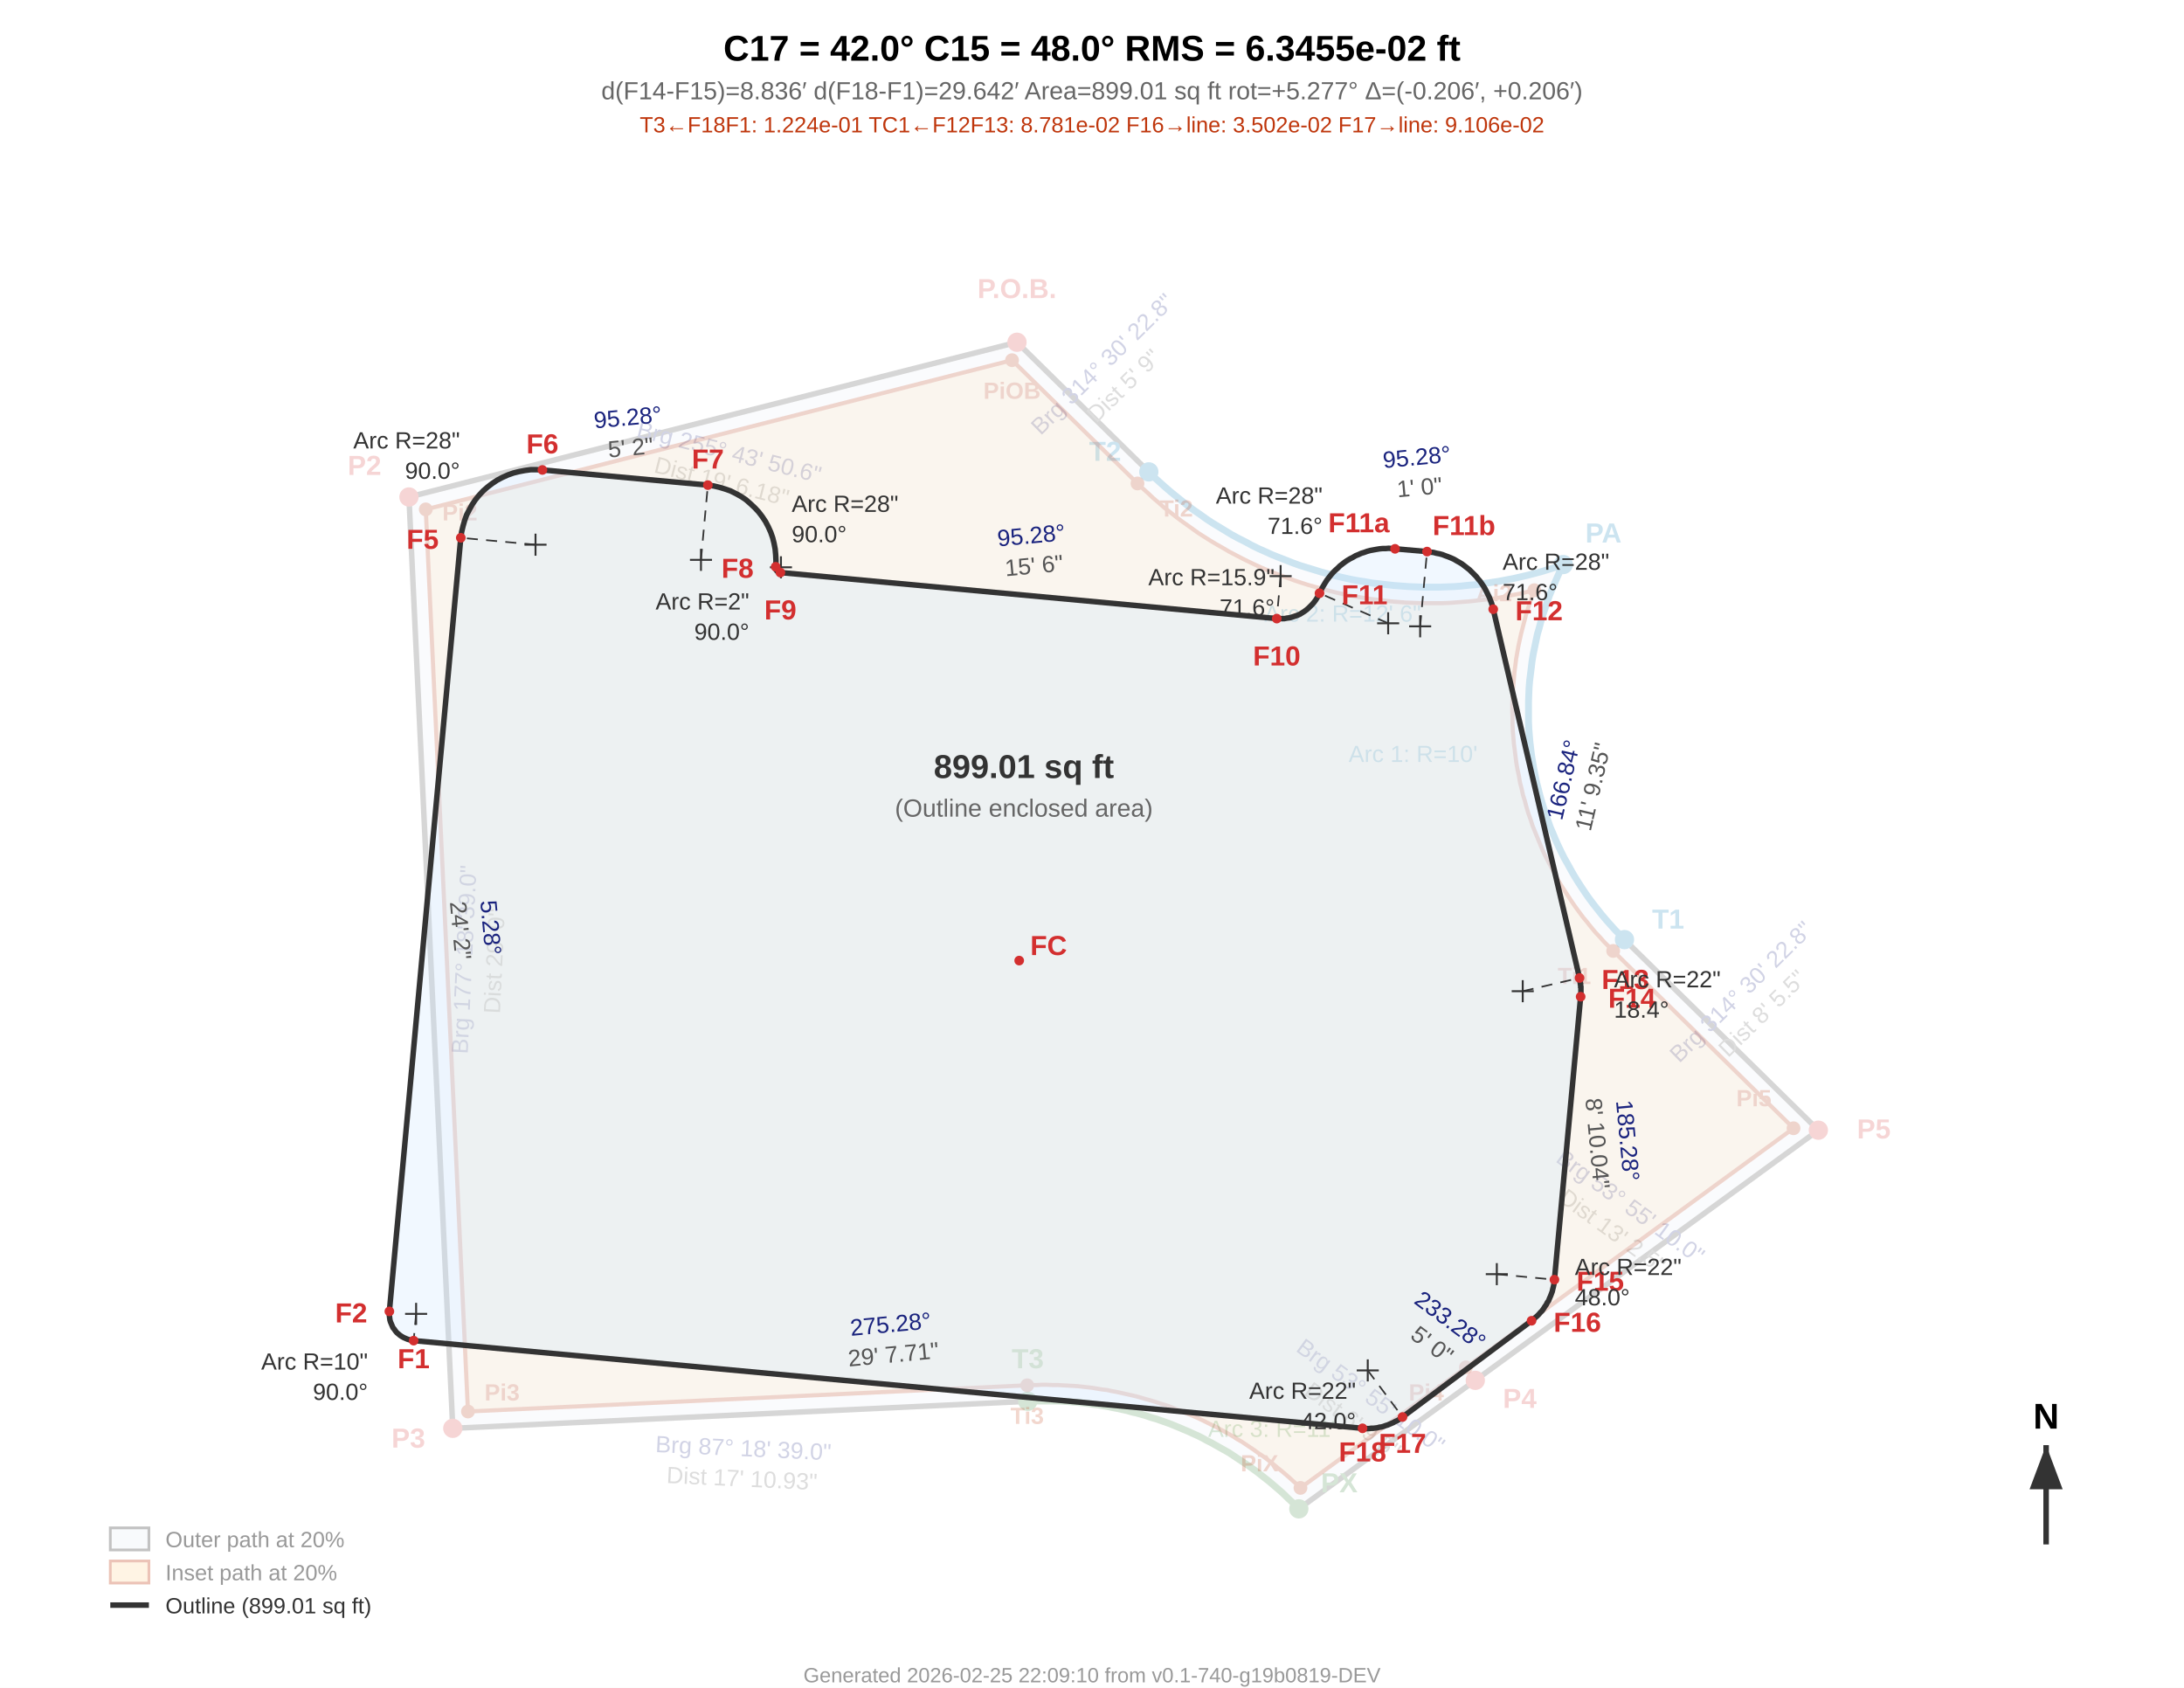
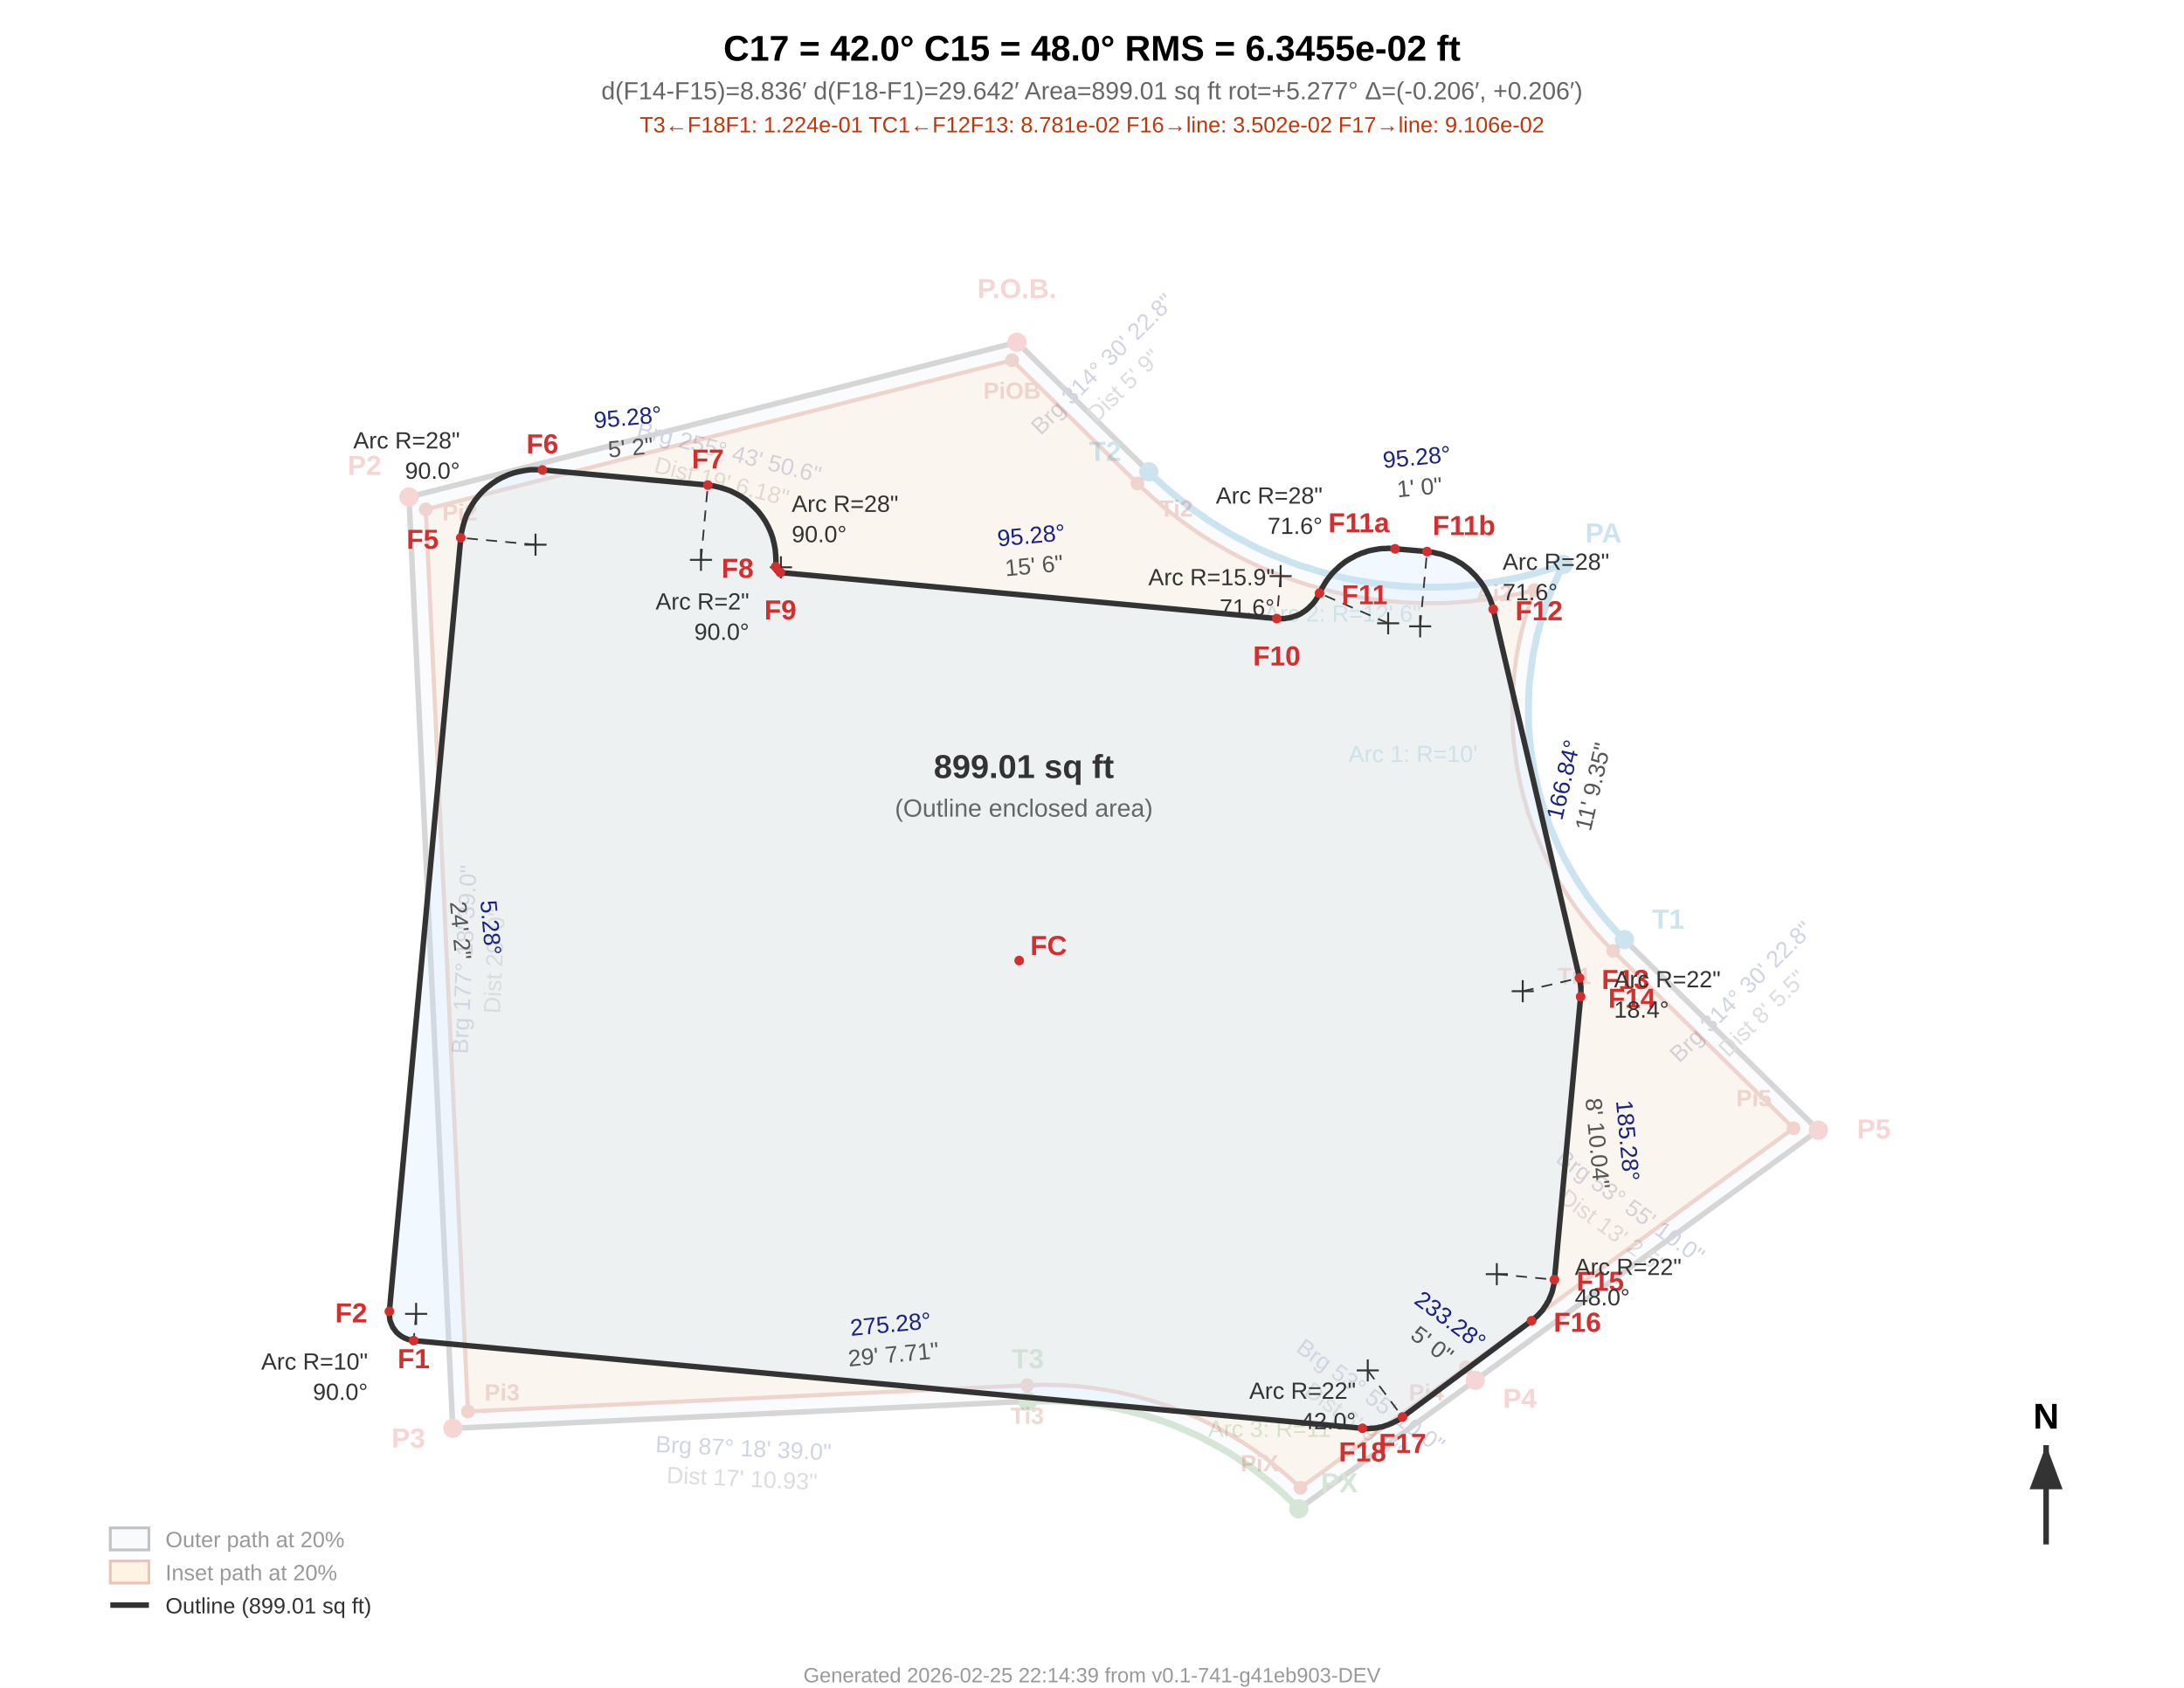
<svg xmlns="http://www.w3.org/2000/svg" width="792" height="612" viewBox="0 0 792 612">
  <rect width="792" height="612" fill="white" />
  <defs>
    <marker id="ah" markerWidth="8" markerHeight="6" refX="8" refY="3" orient="auto">
      <polygon points="0 0, 8 3, 0 6" fill="#333" />
    </marker>
    <clipPath id="page">
      <rect width="792" height="612" />
    </clipPath>
  </defs>
  <text x="396.0" y="22" text-anchor="middle" font-family="Arial" font-size="13" font-weight="bold">C17 = 42.0°   C15 = 48.0°   RMS = 6.3455e-02 ft</text>
  <text x="396.0" y="36" text-anchor="middle" font-family="Arial" font-size="9" fill="#666">d(F14-F15)=8.836′  d(F18-F1)=29.642′  Area=899.01 sq ft  rot=+5.277°  Δ=(-0.206′, +0.206′)</text>
  <text x="396.0" y="48" text-anchor="middle" font-family="Arial" font-size="8" fill="#BF360C">T3←F18F1: 1.224e-01   TC1←F12F13: 8.781e-02   F16→line: 3.502e-02   F17→line: 9.106e-02</text>
  <g opacity="0.2">
    <polygon points="368.8,124.1 148.3,180.2 164.2,517.9 535.0,500.5 659.4,409.8" fill="none" stroke="#bbb" stroke-width="0.8" stroke-dasharray="4,4" />
    <polygon points="368.8,124.1 148.3,180.2 164.2,517.9 372.7,508.1 374.6,508.0 376.4,508.0 378.2,508.0 380.0,508.0 381.8,508.0 383.6,508.0 385.5,508.1 387.3,508.2 389.1,508.4 390.9,508.5 392.7,508.7 394.5,508.9 396.3,509.2 398.1,509.4 399.9,509.7 401.7,510.0 403.5,510.4 405.2,510.7 407.0,511.1 408.8,511.5 410.5,512.0 412.3,512.4 414.1,512.9 415.8,513.4 417.5,514.0 419.3,514.5 421.0,515.1 422.7,515.7 424.4,516.3 426.1,517.0 427.8,517.7 429.4,518.4 431.1,519.1 432.8,519.9 434.4,520.6 436.0,521.4 437.6,522.3 439.2,523.1 440.8,524.0 442.4,524.9 444.0,525.8 445.6,526.7 447.1,527.7 448.6,528.7 450.1,529.7 451.6,530.7 453.1,531.7 454.6,532.8 456.1,533.9 457.5,535.0 458.9,536.1 460.3,537.2 461.7,538.4 463.1,539.6 464.5,540.8 465.8,542.0 467.1,543.3 468.4,544.5 469.7,545.8 471.0,547.1 535.0,500.5 659.4,409.8 589.1,340.7 587.4,338.9 585.7,337.2 584.0,335.3 582.4,333.5 580.8,331.6 579.3,329.7 577.8,327.8 576.3,325.8 574.9,323.8 573.5,321.7 572.2,319.7 570.9,317.6 569.7,315.5 568.5,313.3 567.3,311.2 566.2,309.0 565.1,306.7 564.1,304.5 563.2,302.3 562.2,300.0 561.4,297.7 560.6,295.4 559.8,293.0 559.1,290.7 558.4,288.3 557.8,285.9 557.2,283.6 556.7,281.2 556.2,278.7 555.8,276.3 555.4,273.9 555.1,271.5 554.8,269.0 554.6,266.6 554.4,264.1 554.3,261.7 554.3,259.2 554.3,256.8 554.3,254.3 554.4,251.8 554.5,249.4 554.7,246.9 555.0,244.5 555.3,242.1 555.6,239.6 556.0,237.2 556.5,234.8 557.0,232.4 557.5,230.0 558.2,227.6 558.8,225.3 559.5,222.9 560.3,220.6 561.1,218.2 561.9,215.9 562.8,213.7 563.8,211.4 564.8,209.1 565.8,206.9 566.9,204.7 564.3,205.6 561.8,206.4 559.2,207.2 556.6,207.9 553.9,208.6 551.3,209.2 548.7,209.8 546.0,210.3 543.4,210.8 540.7,211.2 538.0,211.6 535.3,212.0 532.6,212.2 529.9,212.5 527.3,212.7 524.5,212.8 521.8,212.9 519.1,212.9 516.4,212.9 513.7,212.8 511.0,212.7 508.3,212.5 505.6,212.3 502.9,212.0 500.3,211.7 497.6,211.4 494.9,210.9 492.2,210.5 489.6,210.0 486.9,209.4 484.3,208.8 481.7,208.1 479.1,207.4 476.5,206.6 473.9,205.8 471.3,205.0 468.8,204.1 466.3,203.1 463.7,202.1 461.2,201.1 458.8,200.0 456.3,198.9 453.9,197.7 451.5,196.4 449.1,195.2 446.7,193.9 444.4,192.5 442.1,191.1 439.8,189.7 437.5,188.2 435.3,186.6 433.1,185.1 430.9,183.5 428.8,181.8 426.7,180.1 424.6,178.4 422.5,176.6 420.5,174.8 418.5,173.0 416.6,171.1" fill="#e8edf5" stroke="none" />
    <line x1="368.8" y1="124.1" x2="148.3" y2="180.2" stroke="#333" stroke-width="2.0" />
    <line x1="148.3" y1="180.2" x2="164.2" y2="517.9" stroke="#333" stroke-width="2.0" />
    <line x1="164.2" y1="517.9" x2="372.7" y2="508.1" stroke="#333" stroke-width="2.0" />
    <line x1="471.0" y1="547.1" x2="535.0" y2="500.5" stroke="#333" stroke-width="2.0" />
    <line x1="535.0" y1="500.5" x2="659.4" y2="409.8" stroke="#333" stroke-width="2.0" />
    <line x1="659.4" y1="409.8" x2="589.1" y2="340.7" stroke="#333" stroke-width="2.0" />
    <line x1="416.6" y1="171.1" x2="368.8" y2="124.1" stroke="#333" stroke-width="2.0" />
    <polyline points="589.1,340.7 587.4,338.9 585.7,337.2 584.0,335.3 582.4,333.5 580.8,331.6 579.3,329.7 577.8,327.8 576.3,325.8 574.9,323.8 573.5,321.7 572.2,319.7 570.9,317.6 569.7,315.5 568.5,313.3 567.3,311.2 566.2,309.0 565.1,306.7 564.1,304.5 563.2,302.3 562.2,300.0 561.4,297.7 560.6,295.4 559.8,293.0 559.1,290.7 558.4,288.3 557.8,285.9 557.2,283.6 556.7,281.2 556.2,278.7 555.8,276.3 555.4,273.9 555.1,271.5 554.8,269.0 554.6,266.6 554.4,264.1 554.3,261.7 554.3,259.2 554.3,256.8 554.3,254.3 554.4,251.8 554.5,249.4 554.7,246.9 555.0,244.5 555.3,242.1 555.6,239.6 556.0,237.2 556.5,234.8 557.0,232.4 557.5,230.0 558.2,227.6 558.8,225.3 559.5,222.9 560.3,220.6 561.1,218.2 561.9,215.9 562.8,213.7 563.8,211.4 564.8,209.1 565.8,206.9 566.9,204.7" fill="none" stroke="#0077B6" stroke-width="2.5" stroke-linecap="round" />
    <polyline points="566.9,204.7 564.3,205.6 561.8,206.4 559.2,207.2 556.6,207.9 553.9,208.6 551.3,209.2 548.7,209.8 546.0,210.3 543.4,210.8 540.7,211.2 538.0,211.6 535.3,212.0 532.6,212.2 529.9,212.5 527.3,212.7 524.5,212.8 521.8,212.9 519.1,212.9 516.4,212.9 513.7,212.8 511.0,212.7 508.3,212.5 505.6,212.3 502.9,212.0 500.3,211.7 497.6,211.4 494.9,210.9 492.2,210.5 489.6,210.0 486.9,209.4 484.3,208.8 481.7,208.1 479.1,207.4 476.5,206.6 473.9,205.8 471.3,205.0 468.8,204.1 466.3,203.1 463.7,202.1 461.2,201.1 458.8,200.0 456.3,198.9 453.9,197.7 451.5,196.4 449.1,195.2 446.7,193.9 444.4,192.5 442.1,191.1 439.8,189.7 437.5,188.2 435.3,186.6 433.1,185.1 430.9,183.5 428.8,181.8 426.7,180.1 424.6,178.4 422.5,176.6 420.5,174.8 418.5,173.0 416.6,171.1" fill="none" stroke="#0077B6" stroke-width="2.5" stroke-linecap="round" />
    <polyline points="372.7,508.1 374.6,508.0 376.4,508.0 378.2,508.0 380.0,508.0 381.8,508.0 383.6,508.0 385.5,508.1 387.3,508.2 389.1,508.4 390.9,508.5 392.7,508.7 394.5,508.9 396.3,509.2 398.1,509.4 399.9,509.7 401.7,510.0 403.5,510.4 405.2,510.7 407.0,511.1 408.8,511.5 410.5,512.0 412.3,512.4 414.1,512.9 415.8,513.4 417.5,514.0 419.3,514.5 421.0,515.1 422.7,515.7 424.4,516.3 426.1,517.0 427.8,517.7 429.4,518.4 431.1,519.1 432.8,519.9 434.4,520.6 436.0,521.4 437.6,522.3 439.2,523.1 440.8,524.0 442.4,524.9 444.0,525.8 445.6,526.7 447.1,527.7 448.6,528.7 450.1,529.7 451.6,530.7 453.1,531.7 454.6,532.8 456.1,533.9 457.5,535.0 458.9,536.1 460.3,537.2 461.7,538.4 463.1,539.6 464.5,540.8 465.8,542.0 467.1,543.3 468.4,544.5 469.7,545.8 471.0,547.1" fill="none" stroke="#2E7D32" stroke-width="2.5" stroke-linecap="round" />
    <circle cx="368.8" cy="124.1" r="3.5" fill="#d32f2f" />
    <text x="368.8" y="108.1" text-anchor="middle" font-family="Arial" font-size="10" font-weight="bold" fill="#d32f2f">P.O.B.</text>
    <circle cx="148.3" cy="180.2" r="3.5" fill="#d32f2f" />
    <text x="138.3" y="172.2" text-anchor="end" font-family="Arial" font-size="10" font-weight="bold" fill="#d32f2f">P2</text>
    <circle cx="164.2" cy="517.9" r="3.5" fill="#d32f2f" />
    <text x="154.2" y="524.9" text-anchor="end" font-family="Arial" font-size="10" font-weight="bold" fill="#d32f2f">P3</text>
    <circle cx="372.7" cy="508.1" r="3.5" fill="#2E7D32" />
    <text x="372.7" y="496.1" text-anchor="middle" font-family="Arial" font-size="10" font-weight="bold" fill="#2E7D32">T3</text>
    <circle cx="471.0" cy="547.1" r="3.5" fill="#2E7D32" />
    <text x="479.0" y="541.1" text-anchor="start" font-family="Arial" font-size="10" font-weight="bold" fill="#2E7D32">PX</text>
    <circle cx="535.0" cy="500.5" r="3.5" fill="#d32f2f" />
    <text x="545.0" y="510.5" text-anchor="start" font-family="Arial" font-size="10" font-weight="bold" fill="#d32f2f">P4</text>
    <circle cx="659.4" cy="409.8" r="3.5" fill="#d32f2f" />
    <text x="673.4" y="412.8" text-anchor="start" font-family="Arial" font-size="10" font-weight="bold" fill="#d32f2f">P5</text>
    <circle cx="589.1" cy="340.7" r="3.5" fill="#0077B6" />
    <text x="599.1" y="336.7" text-anchor="start" font-family="Arial" font-size="10" font-weight="bold" fill="#0077B6">T1</text>
    <circle cx="566.9" cy="204.7" r="3.5" fill="#0077B6" />
    <text x="574.9" y="196.7" text-anchor="start" font-family="Arial" font-size="10" font-weight="bold" fill="#0077B6">PA</text>
    <circle cx="416.6" cy="171.1" r="3.5" fill="#0077B6" />
    <text x="406.6" y="167.1" text-anchor="end" font-family="Arial" font-size="10" font-weight="bold" fill="#0077B6">T2</text>
    <g transform="translate(263.0,169.6) rotate(14.3)">
      <text x="0" y="-3" text-anchor="middle" font-family="Arial" font-size="8.5" fill="#1a237e">Brg 255° 43' 50.6"</text>
      <text x="0" y="8" text-anchor="middle" font-family="Arial" font-size="8.5" fill="#555">Dist 19' 6.18"</text>
    </g>
    <g transform="translate(174.2,348.2) rotate(-87.3)">
      <text x="0" y="-3" text-anchor="middle" font-family="Arial" font-size="8.5" fill="#1a237e">Brg 177° 18' 39.0"</text>
      <text x="0" y="8" text-anchor="middle" font-family="Arial" font-size="8.5" fill="#555">Dist 29' 0"</text>
    </g>
    <g transform="translate(269.3,531.0) rotate(2.7)">
      <text x="0" y="-3" text-anchor="middle" font-family="Arial" font-size="8.5" fill="#1a237e">Brg 87° 18' 39.0"</text>
      <text x="0" y="8" text-anchor="middle" font-family="Arial" font-size="8.5" fill="#555">Dist 17' 10.93"</text>
    </g>
    <g transform="translate(493.6,510.9) rotate(36.1)">
      <text x="0" y="-3" text-anchor="middle" font-family="Arial" font-size="8.5" fill="#1a237e">Brg 53° 55' 10.0"</text>
      <text x="0" y="8" text-anchor="middle" font-family="Arial" font-size="8.5" fill="#555">Dist 6' 9.5"</text>
    </g>
    <g transform="translate(587.8,442.2) rotate(36.1)">
      <text x="0" y="-3" text-anchor="middle" font-family="Arial" font-size="8.5" fill="#1a237e">Brg 53° 55' 10.0"</text>
      <text x="0" y="8" text-anchor="middle" font-family="Arial" font-size="8.5" fill="#555">Dist 13' 2.5"</text>
    </g>
    <g transform="translate(635.5,363.8) rotate(-44.5)">
      <text x="0" y="-3" text-anchor="middle" font-family="Arial" font-size="8.5" fill="#1a237e">Brg 314° 30' 22.8"</text>
      <text x="0" y="8" text-anchor="middle" font-family="Arial" font-size="8.5" fill="#555">Dist 8' 5.5"</text>
    </g>
    <g transform="translate(403.9,136.2) rotate(-44.5)">
      <text x="0" y="-3" text-anchor="middle" font-family="Arial" font-size="8.5" fill="#1a237e">Brg 314° 30' 22.8"</text>
      <text x="0" y="8" text-anchor="middle" font-family="Arial" font-size="8.5" fill="#555">Dist 5' 9"</text>
    </g>
    <text x="535.8" y="276.3" text-anchor="end" font-family="Arial" font-size="8.5" fill="#0077B6">Arc 1: R=10'</text>
    <text x="486.9" y="225.4" text-anchor="middle" font-family="Arial" font-size="8.5" fill="#0077B6">Arc 2: R=12' 6"</text>
    <text x="438.1" y="521.0" text-anchor="start" font-family="Arial" font-size="8.5" fill="#2E7D32">Arc 3: R=11'</text>
  </g>
  <g opacity="0.2">
    <polygon points="367.0,130.6 154.4,184.7 169.7,511.8 372.5,502.3 374.3,502.2 376.1,502.2 377.9,502.1 379.7,502.1 381.5,502.2 383.4,502.2 385.2,502.3 387.0,502.4 388.8,502.5 390.6,502.6 392.4,502.8 394.2,503.0 396.0,503.2 397.8,503.5 399.6,503.8 401.4,504.0 403.2,504.4 404.9,504.7 406.7,505.1 408.5,505.5 410.3,505.9 412.0,506.3 413.8,506.8 415.5,507.3 417.3,507.8 419.0,508.3 420.7,508.9 422.4,509.4 424.2,510.0 425.9,510.7 427.5,511.3 429.2,512.0 430.9,512.7 432.6,513.4 434.2,514.1 435.9,514.9 437.5,515.7 439.1,516.5 440.8,517.3 442.4,518.2 443.9,519.0 445.5,519.9 447.1,520.8 448.6,521.8 450.2,522.7 451.7,523.7 453.2,524.7 454.7,525.7 456.2,526.8 457.7,527.8 459.2,528.9 460.6,530.0 462.0,531.1 463.4,532.3 464.8,533.4 466.2,534.6 467.6,535.8 468.9,537.0 470.3,538.2 471.6,539.5 531.6,495.8 650.4,409.1 585.0,344.8 583.4,343.2 581.7,341.5 580.1,339.7 578.5,338.0 577.0,336.2 575.5,334.3 574.0,332.5 572.6,330.6 571.2,328.7 569.9,326.8 568.6,324.8 567.3,322.8 566.0,320.8 564.8,318.8 563.7,316.7 562.6,314.6 561.5,312.5 560.4,310.4 559.4,308.3 558.5,306.1 557.6,303.9 556.7,301.7 555.8,299.5 555.1,297.3 554.3,295.1 553.6,292.8 553.0,290.5 552.3,288.3 551.8,286.0 551.2,283.7 550.8,281.3 550.3,279.0 549.9,276.7 549.6,274.4 549.3,272.0 549.0,269.7 548.8,267.3 548.6,265.0 548.5,262.6 548.5,260.2 548.4,257.9 548.4,255.5 548.5,253.2 548.6,250.8 548.8,248.4 549.0,246.1 549.2,243.7 549.5,241.4 549.8,239.0 550.2,236.7 550.6,234.4 551.1,232.1 551.6,229.8 552.2,227.5 552.8,225.2 553.4,222.9 554.1,220.7 554.8,218.4 555.6,216.2 556.4,214.0 553.9,214.6 551.4,215.2 548.8,215.7 546.3,216.2 543.7,216.7 541.2,217.1 538.6,217.4 536.0,217.7 533.4,218.0 530.9,218.2 528.3,218.4 525.7,218.6 523.1,218.7 520.5,218.7 517.9,218.7 515.3,218.7 512.7,218.6 510.1,218.5 507.5,218.3 504.9,218.1 502.3,217.8 499.8,217.5 497.2,217.2 494.6,216.8 492.1,216.4 489.5,215.9 487.0,215.4 484.4,214.8 481.9,214.2 479.4,213.5 476.9,212.8 474.4,212.1 471.9,211.3 469.5,210.5 467.0,209.6 464.6,208.7 462.2,207.8 459.8,206.8 457.4,205.8 455.0,204.7 452.7,203.6 450.3,202.4 448.0,201.2 445.7,200.0 443.5,198.7 441.2,197.4 439.0,196.1 436.8,194.7 434.6,193.3 432.5,191.8 430.4,190.3 428.3,188.8 426.2,187.2 424.2,185.6 422.1,184.0 420.2,182.3 418.2,180.6 416.3,178.8 414.4,177.1 412.5,175.3" fill="rgba(255,152,0,0.3)" stroke="none" />
    <line x1="367.0" y1="130.6" x2="154.4" y2="184.7" stroke="#BF360C" stroke-width="1.5" />
    <line x1="154.4" y1="184.7" x2="169.7" y2="511.8" stroke="#BF360C" stroke-width="1.5" />
    <line x1="169.7" y1="511.8" x2="372.5" y2="502.3" stroke="#BF360C" stroke-width="1.5" />
    <line x1="471.6" y1="539.5" x2="531.6" y2="495.8" stroke="#BF360C" stroke-width="1.5" />
    <line x1="531.6" y1="495.8" x2="650.4" y2="409.1" stroke="#BF360C" stroke-width="1.5" />
    <line x1="650.4" y1="409.1" x2="585.0" y2="344.8" stroke="#BF360C" stroke-width="1.5" />
    <line x1="412.5" y1="175.3" x2="367.0" y2="130.6" stroke="#BF360C" stroke-width="1.5" />
    <polyline points="585.0,344.8 583.4,343.2 581.7,341.5 580.1,339.7 578.5,338.0 577.0,336.2 575.5,334.3 574.0,332.5 572.6,330.6 571.2,328.7 569.9,326.8 568.6,324.8 567.3,322.8 566.0,320.8 564.8,318.8 563.7,316.7 562.6,314.6 561.5,312.5 560.4,310.4 559.4,308.3 558.5,306.1 557.6,303.9 556.7,301.7 555.8,299.5 555.1,297.3 554.3,295.1 553.6,292.8 553.0,290.5 552.3,288.3 551.8,286.0 551.2,283.7 550.8,281.3 550.3,279.0 549.9,276.7 549.6,274.4 549.3,272.0 549.0,269.7 548.8,267.3 548.6,265.0 548.5,262.6 548.5,260.2 548.4,257.9 548.4,255.5 548.5,253.2 548.6,250.8 548.8,248.4 549.0,246.1 549.2,243.7 549.5,241.4 549.8,239.0 550.2,236.7 550.6,234.4 551.1,232.1 551.6,229.8 552.2,227.5 552.8,225.2 553.4,222.9 554.1,220.7 554.8,218.4 555.6,216.2 556.4,214.0" fill="none" stroke="#BF360C" stroke-width="1.5" stroke-linecap="round" />
    <polyline points="556.4,214.0 553.9,214.6 551.4,215.2 548.8,215.7 546.3,216.2 543.7,216.7 541.2,217.1 538.6,217.4 536.0,217.7 533.4,218.0 530.9,218.2 528.3,218.4 525.7,218.6 523.1,218.7 520.5,218.7 517.9,218.7 515.3,218.7 512.7,218.6 510.1,218.5 507.5,218.3 504.9,218.1 502.3,217.8 499.8,217.5 497.2,217.2 494.6,216.8 492.1,216.4 489.5,215.9 487.0,215.4 484.4,214.8 481.9,214.2 479.4,213.5 476.9,212.8 474.4,212.1 471.9,211.3 469.5,210.5 467.0,209.6 464.6,208.7 462.2,207.8 459.8,206.8 457.4,205.8 455.0,204.7 452.7,203.6 450.3,202.4 448.0,201.2 445.7,200.0 443.5,198.7 441.2,197.4 439.0,196.1 436.8,194.7 434.6,193.3 432.5,191.8 430.4,190.3 428.3,188.8 426.2,187.2 424.2,185.6 422.1,184.0 420.2,182.3 418.2,180.6 416.3,178.8 414.4,177.1 412.5,175.3" fill="none" stroke="#BF360C" stroke-width="1.5" stroke-linecap="round" />
    <polyline points="372.5,502.3 374.3,502.2 376.1,502.2 377.9,502.1 379.7,502.1 381.5,502.2 383.4,502.2 385.2,502.3 387.0,502.4 388.8,502.5 390.6,502.6 392.4,502.8 394.2,503.0 396.0,503.2 397.8,503.5 399.6,503.8 401.4,504.0 403.2,504.4 404.9,504.7 406.7,505.1 408.5,505.5 410.3,505.9 412.0,506.3 413.8,506.8 415.5,507.3 417.3,507.8 419.0,508.3 420.7,508.9 422.4,509.4 424.2,510.0 425.9,510.7 427.5,511.3 429.2,512.0 430.9,512.7 432.6,513.4 434.2,514.1 435.9,514.9 437.5,515.7 439.1,516.5 440.8,517.3 442.4,518.2 443.9,519.0 445.5,519.9 447.1,520.8 448.6,521.8 450.2,522.7 451.7,523.7 453.2,524.7 454.7,525.7 456.2,526.8 457.7,527.8 459.2,528.9 460.6,530.0 462.0,531.1 463.4,532.3 464.8,533.4 466.2,534.6 467.6,535.8 468.9,537.0 470.3,538.2 471.6,539.5" fill="none" stroke="#BF360C" stroke-width="1.5" stroke-linecap="round" />
    <circle cx="367.0" cy="130.6" r="2.5" fill="#BF360C" />
    <text x="367.0" y="144.6" text-anchor="middle" font-family="Arial" font-size="8.5" font-weight="bold" fill="#BF360C">PiOB</text>
    <circle cx="154.4" cy="184.7" r="2.5" fill="#BF360C" />
    <text x="160.4" y="188.7" text-anchor="start" font-family="Arial" font-size="8.5" font-weight="bold" fill="#BF360C">Pi2</text>
    <circle cx="169.7" cy="511.8" r="2.5" fill="#BF360C" />
    <text x="175.7" y="507.8" text-anchor="start" font-family="Arial" font-size="8.5" font-weight="bold" fill="#BF360C">Pi3</text>
    <circle cx="372.5" cy="502.3" r="2.5" fill="#BF360C" />
    <text x="372.5" y="516.3" text-anchor="middle" font-family="Arial" font-size="8.5" font-weight="bold" fill="#BF360C">Ti3</text>
    <circle cx="471.6" cy="539.5" r="2.5" fill="#BF360C" />
    <text x="463.6" y="533.5" text-anchor="end" font-family="Arial" font-size="8.5" font-weight="bold" fill="#BF360C">PiX</text>
    <circle cx="531.6" cy="495.8" r="2.5" fill="#BF360C" />
    <text x="523.6" y="507.8" text-anchor="end" font-family="Arial" font-size="8.5" font-weight="bold" fill="#BF360C">Pi4</text>
    <circle cx="650.4" cy="409.1" r="2.5" fill="#BF360C" />
    <text x="642.4" y="401.1" text-anchor="end" font-family="Arial" font-size="8.5" font-weight="bold" fill="#BF360C">Pi5</text>
    <circle cx="585.0" cy="344.8" r="2.5" fill="#BF360C" />
    <text x="577.0" y="356.8" text-anchor="end" font-family="Arial" font-size="8.5" font-weight="bold" fill="#BF360C">Ti1</text>
    <circle cx="556.4" cy="214.0" r="2.5" fill="#BF360C" />
    <text x="548.4" y="218.0" text-anchor="end" font-family="Arial" font-size="8.5" font-weight="bold" fill="#BF360C">Ai2</text>
    <circle cx="412.5" cy="175.3" r="2.5" fill="#BF360C" />
    <text x="420.5" y="187.3" text-anchor="start" font-family="Arial" font-size="8.5" font-weight="bold" fill="#BF360C">Ti2</text>
  </g>
  <polygon points="150.0,486.1 149.2,486.0 148.5,485.8 147.8,485.6 147.1,485.3 146.4,485.0 145.7,484.6 145.1,484.2 144.5,483.7 143.9,483.2 143.4,482.6 143.0,482.0 142.5,481.4 142.2,480.7 141.9,480.0 141.6,479.3 141.4,478.6 141.3,477.8 141.2,477.0 141.2,476.3 141.2,475.5 167.1,195.0 167.4,192.9 167.9,190.8 168.5,188.7 169.2,186.7 170.2,184.8 171.2,183.0 172.4,181.2 173.8,179.5 175.2,178.0 176.8,176.6 178.5,175.3 180.3,174.1 182.2,173.1 184.2,172.2 186.2,171.5 188.2,171.0 190.3,170.6 192.5,170.3 194.6,170.3 196.7,170.4 256.7,175.9 258.8,176.2 260.9,176.7 262.9,177.3 264.9,178.0 266.9,179.0 268.7,180.0 270.5,181.2 272.1,182.6 273.7,184.1 275.1,185.6 276.4,187.3 277.6,189.1 278.6,191.0 279.5,193.0 280.2,195.0 280.7,197.0 281.1,199.1 281.3,201.3 281.4,203.4 281.3,205.5 281.3,205.7 281.3,205.8 281.3,206.0 281.3,206.1 281.4,206.3 281.4,206.4 281.5,206.6 281.5,206.7 281.6,206.8 281.7,207.0 281.8,207.1 281.9,207.2 282.1,207.3 282.2,207.4 282.3,207.4 282.4,207.5 282.6,207.6 282.7,207.6 282.9,207.6 283.0,207.6 463.0,224.3 463.9,224.3 464.9,224.3 465.8,224.3 466.8,224.1 467.7,224.0 468.7,223.7 469.6,223.4 470.5,223.1 471.4,222.7 472.2,222.2 473.0,221.7 473.8,221.1 474.5,220.5 475.2,219.8 475.9,219.1 476.5,218.4 477.1,217.6 477.6,216.8 478.1,216.0 478.5,215.1 479.0,214.1 479.5,213.1 480.1,212.1 480.7,211.1 481.3,210.2 482.0,209.3 482.7,208.4 483.4,207.6 484.2,206.8 485.1,206.0 485.9,205.2 486.8,204.5 487.7,203.8 488.6,203.2 489.6,202.6 490.6,202.1 491.6,201.5 492.6,201.1 493.7,200.6 494.7,200.3 495.8,199.9 496.9,199.6 498.0,199.4 499.1,199.2 500.3,199.0 501.4,198.9 502.5,198.9 503.6,198.8 504.8,198.9 505.9,199.0 517.5,200.0 518.6,200.2 519.8,200.3 520.9,200.6 522.0,200.8 523.1,201.1 524.1,201.5 525.2,201.9 526.2,202.3 527.3,202.8 528.3,203.4 529.2,203.9 530.2,204.5 531.1,205.2 532.0,205.9 532.9,206.6 533.7,207.4 534.5,208.2 535.3,209.0 536.0,209.9 536.7,210.7 537.4,211.7 538.0,212.6 538.6,213.6 539.1,214.6 539.6,215.6 540.1,216.6 540.5,217.7 540.9,218.7 541.2,219.8 541.5,220.9 572.8,354.6 572.8,354.8 572.8,354.9 572.8,355.0 572.9,355.1 572.9,355.2 572.9,355.3 572.9,355.4 572.9,355.5 573.0,355.6 573.0,355.8 573.0,355.9 573.0,356.0 573.0,356.1 573.1,356.2 573.1,356.3 573.1,356.4 573.1,356.5 573.1,356.6 573.1,356.8 573.2,356.9 573.2,357.0 573.2,357.1 573.2,357.2 573.2,357.3 573.2,357.4 573.2,357.5 573.2,357.7 573.2,357.8 573.3,357.9 573.3,358.0 573.3,358.1 573.3,358.2 573.3,358.3 573.3,358.4 573.3,358.6 573.3,358.7 573.3,358.8 573.3,358.9 573.3,359.0 573.3,359.1 573.3,359.2 573.3,359.4 573.3,359.5 573.3,359.6 573.3,359.7 573.3,359.8 573.3,359.9 573.3,360.0 573.3,360.1 573.3,360.3 573.3,360.4 573.3,360.5 573.3,360.6 573.3,360.7 573.3,360.8 573.3,360.9 573.2,361.0 573.2,361.2 573.2,361.3 573.2,361.4 563.7,464.0 563.6,464.8 563.5,465.7 563.3,466.6 563.1,467.4 562.9,468.3 562.6,469.1 562.3,469.9 561.9,470.8 561.6,471.6 561.1,472.3 560.7,473.1 560.2,473.8 559.7,474.6 559.2,475.3 558.6,475.9 558.0,476.6 557.4,477.2 556.7,477.8 556.1,478.4 555.4,478.9 508.6,513.8 508.0,514.2 507.4,514.7 506.7,515.1 506.0,515.4 505.3,515.8 504.6,516.1 503.9,516.4 503.2,516.7 502.5,516.9 501.7,517.2 501.0,517.4 500.2,517.5 499.5,517.7 498.7,517.8 497.9,517.9 497.2,517.9 496.4,518.0 495.6,518.0 494.9,517.9 494.1,517.9" fill="rgba(200,230,255,0.25)" stroke="none" />
  <line x1="141.2" y1="475.5" x2="167.1" y2="195.0" stroke="#333" stroke-width="2.0" />
  <line x1="196.7" y1="170.4" x2="256.7" y2="175.9" stroke="#333" stroke-width="2.0" />
  <line x1="283.0" y1="207.6" x2="463.0" y2="224.3" stroke="#333" stroke-width="2.0" />
  <line x1="505.9" y1="199.0" x2="517.5" y2="200.0" stroke="#333" stroke-width="2.0" />
  <line x1="541.5" y1="220.9" x2="572.8" y2="354.6" stroke="#333" stroke-width="2.0" />
  <line x1="573.2" y1="361.4" x2="563.7" y2="464.0" stroke="#333" stroke-width="2.0" />
  <line x1="555.4" y1="478.9" x2="508.6" y2="513.8" stroke="#333" stroke-width="2.0" />
  <line x1="494.1" y1="517.9" x2="150.0" y2="486.1" stroke="#333" stroke-width="2.0" />
  <polyline points="150.0,486.1 149.2,486.0 148.5,485.8 147.8,485.6 147.1,485.3 146.4,485.0 145.7,484.6 145.1,484.2 144.5,483.7 143.9,483.2 143.4,482.6 143.0,482.0 142.5,481.4 142.2,480.7 141.9,480.0 141.6,479.3 141.4,478.6 141.3,477.8 141.2,477.0 141.2,476.3 141.2,475.5" fill="none" stroke="#333" stroke-width="2.0" stroke-linecap="round" />
  <polyline points="167.1,195.0 167.4,192.9 167.9,190.8 168.5,188.7 169.2,186.7 170.2,184.8 171.2,183.0 172.4,181.2 173.8,179.5 175.2,178.0 176.8,176.6 178.5,175.3 180.3,174.1 182.2,173.1 184.2,172.2 186.2,171.5 188.2,171.0 190.3,170.6 192.5,170.3 194.6,170.3 196.7,170.4" fill="none" stroke="#333" stroke-width="2.0" stroke-linecap="round" />
  <polyline points="256.7,175.9 258.8,176.2 260.9,176.7 262.9,177.3 264.9,178.0 266.9,179.0 268.7,180.0 270.5,181.2 272.1,182.6 273.7,184.1 275.1,185.6 276.4,187.3 277.6,189.1 278.6,191.0 279.5,193.0 280.2,195.0 280.7,197.0 281.1,199.1 281.3,201.3 281.4,203.4 281.3,205.5" fill="none" stroke="#333" stroke-width="2.0" stroke-linecap="round" />
  <polyline points="281.3,205.5 281.3,205.7 281.3,205.8 281.3,206.0 281.3,206.1 281.4,206.3 281.4,206.4 281.5,206.6 281.5,206.7 281.6,206.8 281.7,207.0 281.8,207.1 281.9,207.2 282.1,207.3 282.2,207.4 282.3,207.4 282.4,207.5 282.6,207.6 282.7,207.6 282.9,207.6 283.0,207.6" fill="none" stroke="#333" stroke-width="2.0" stroke-linecap="round" />
  <polyline points="463.0,224.3 463.9,224.3 464.9,224.3 465.8,224.3 466.8,224.1 467.7,224.0 468.7,223.7 469.6,223.4 470.5,223.1 471.4,222.7 472.2,222.2 473.0,221.7 473.8,221.1 474.5,220.5 475.2,219.8 475.9,219.1 476.5,218.4 477.1,217.6 477.6,216.8 478.1,216.0 478.5,215.1" fill="none" stroke="#333" stroke-width="2.0" stroke-linecap="round" />
  <polyline points="478.5,215.1 479.0,214.1 479.5,213.1 480.1,212.1 480.7,211.1 481.3,210.2 482.0,209.3 482.7,208.4 483.4,207.6 484.2,206.8 485.1,206.0 485.9,205.2 486.8,204.5 487.7,203.8 488.6,203.2 489.6,202.6 490.6,202.1 491.6,201.5 492.6,201.1 493.7,200.6 494.7,200.3 495.8,199.9 496.9,199.6 498.0,199.4 499.1,199.2 500.3,199.0 501.4,198.9 502.5,198.9 503.6,198.8 504.8,198.9 505.9,199.0" fill="none" stroke="#333" stroke-width="2.0" stroke-linecap="round" />
  <polyline points="517.5,200.0 518.6,200.2 519.8,200.3 520.9,200.6 522.0,200.8 523.1,201.1 524.1,201.5 525.2,201.9 526.2,202.3 527.3,202.8 528.3,203.4 529.2,203.9 530.2,204.5 531.1,205.2 532.0,205.9 532.9,206.6 533.7,207.4 534.5,208.2 535.3,209.0 536.0,209.9 536.7,210.7 537.4,211.7 538.0,212.6 538.6,213.6 539.1,214.6 539.6,215.6 540.1,216.6 540.5,217.7 540.9,218.7 541.2,219.8 541.5,220.9" fill="none" stroke="#333" stroke-width="2.0" stroke-linecap="round" />
  <polyline points="572.8,354.6 572.8,354.8 572.8,354.9 572.8,355.0 572.9,355.1 572.9,355.2 572.9,355.3 572.9,355.4 572.9,355.5 573.0,355.6 573.0,355.8 573.0,355.9 573.0,356.0 573.0,356.1 573.1,356.2 573.1,356.3 573.1,356.4 573.1,356.5 573.1,356.6 573.1,356.8 573.2,356.9 573.2,357.0 573.2,357.1 573.2,357.2 573.2,357.3 573.2,357.4 573.2,357.5 573.2,357.7 573.2,357.8 573.3,357.9 573.3,358.0 573.3,358.1 573.3,358.2 573.3,358.3 573.3,358.4 573.3,358.6 573.3,358.7 573.3,358.8 573.3,358.9 573.3,359.0 573.3,359.1 573.3,359.2 573.3,359.4 573.3,359.5 573.3,359.6 573.3,359.7 573.3,359.8 573.3,359.9 573.3,360.0 573.3,360.1 573.3,360.3 573.3,360.4 573.3,360.5 573.3,360.6 573.3,360.7 573.3,360.8 573.3,360.9 573.2,361.0 573.2,361.2 573.2,361.3 573.2,361.4" fill="none" stroke="#333" stroke-width="2.0" stroke-linecap="round" />
  <polyline points="563.7,464.0 563.6,464.8 563.5,465.7 563.3,466.6 563.1,467.4 562.9,468.3 562.6,469.1 562.3,469.9 561.9,470.8 561.6,471.6 561.1,472.3 560.7,473.1 560.2,473.8 559.7,474.6 559.2,475.3 558.6,475.9 558.0,476.6 557.4,477.2 556.7,477.8 556.1,478.4 555.4,478.9" fill="none" stroke="#333" stroke-width="2.0" stroke-linecap="round" />
  <polyline points="508.6,513.8 508.0,514.2 507.4,514.7 506.7,515.1 506.0,515.4 505.3,515.8 504.6,516.1 503.9,516.4 503.2,516.7 502.5,516.9 501.7,517.2 501.0,517.4 500.2,517.5 499.5,517.7 498.7,517.8 497.9,517.9 497.2,517.9 496.4,518.0 495.6,518.0 494.9,517.9 494.1,517.9" fill="none" stroke="#333" stroke-width="2.0" stroke-linecap="round" />
  <g clip-path="url(#page)">
    <line x1="150.9" y1="476.4" x2="150.0" y2="486.1" stroke="#333" stroke-width="0.6" stroke-dasharray="4,3" />
    <line x1="146.9" y1="476.4" x2="154.9" y2="476.4" stroke="#333" stroke-width="0.7" />
    <line x1="150.9" y1="472.4" x2="150.9" y2="480.4" stroke="#333" stroke-width="0.7" />
    <line x1="194.2" y1="197.5" x2="167.1" y2="195.0" stroke="#333" stroke-width="0.6" stroke-dasharray="4,3" />
    <line x1="190.2" y1="197.5" x2="198.2" y2="197.5" stroke="#333" stroke-width="0.7" />
    <line x1="194.2" y1="193.5" x2="194.2" y2="201.5" stroke="#333" stroke-width="0.7" />
    <line x1="254.2" y1="203.0" x2="256.7" y2="175.9" stroke="#333" stroke-width="0.6" stroke-dasharray="4,3" />
    <line x1="250.2" y1="203.0" x2="258.2" y2="203.0" stroke="#333" stroke-width="0.7" />
    <line x1="254.2" y1="199.0" x2="254.2" y2="207.0" stroke="#333" stroke-width="0.7" />
    <line x1="283.2" y1="205.7" x2="281.3" y2="205.5" stroke="#333" stroke-width="0.6" stroke-dasharray="4,3" />
    <line x1="279.2" y1="205.7" x2="287.2" y2="205.7" stroke="#333" stroke-width="0.7" />
    <line x1="283.2" y1="201.7" x2="283.2" y2="209.7" stroke="#333" stroke-width="0.7" />
    <line x1="464.4" y1="208.9" x2="463.0" y2="224.3" stroke="#333" stroke-width="0.6" stroke-dasharray="4,3" />
    <line x1="460.4" y1="208.9" x2="468.4" y2="208.9" stroke="#333" stroke-width="0.7" />
    <line x1="464.4" y1="204.9" x2="464.4" y2="212.9" stroke="#333" stroke-width="0.7" />
    <line x1="503.4" y1="226.0" x2="478.5" y2="215.1" stroke="#333" stroke-width="0.6" stroke-dasharray="4,3" />
    <line x1="499.4" y1="226.0" x2="507.4" y2="226.0" stroke="#333" stroke-width="0.7" />
    <line x1="503.4" y1="222.0" x2="503.4" y2="230.0" stroke="#333" stroke-width="0.7" />
    <line x1="515.0" y1="227.1" x2="517.5" y2="200.0" stroke="#333" stroke-width="0.6" stroke-dasharray="4,3" />
    <line x1="511.0" y1="227.1" x2="519.0" y2="227.1" stroke="#333" stroke-width="0.7" />
    <line x1="515.0" y1="223.1" x2="515.0" y2="231.1" stroke="#333" stroke-width="0.7" />
    <line x1="552.2" y1="359.4" x2="572.8" y2="354.6" stroke="#333" stroke-width="0.6" stroke-dasharray="4,3" />
    <line x1="548.2" y1="359.4" x2="556.2" y2="359.4" stroke="#333" stroke-width="0.7" />
    <line x1="552.2" y1="355.4" x2="552.2" y2="363.4" stroke="#333" stroke-width="0.7" />
    <line x1="542.8" y1="462.0" x2="563.7" y2="464.0" stroke="#333" stroke-width="0.6" stroke-dasharray="4,3" />
    <line x1="538.8" y1="462.0" x2="546.8" y2="462.0" stroke="#333" stroke-width="0.7" />
    <line x1="542.8" y1="458.0" x2="542.8" y2="466.0" stroke="#333" stroke-width="0.7" />
    <line x1="496.0" y1="496.9" x2="508.6" y2="513.8" stroke="#333" stroke-width="0.6" stroke-dasharray="4,3" />
    <line x1="492.0" y1="496.9" x2="500.0" y2="496.9" stroke="#333" stroke-width="0.7" />
    <line x1="496.0" y1="492.9" x2="496.0" y2="500.9" stroke="#333" stroke-width="0.7" />
  </g>
  <circle cx="150.0" cy="486.1" r="1.75" fill="#d32f2f" />
  <text x="150.0" y="496.1" text-anchor="middle" font-family="Arial" font-size="10" font-weight="bold" fill="#d32f2f">F1</text>
  <circle cx="141.2" cy="475.5" r="1.75" fill="#d32f2f" />
  <text x="133.2" y="479.5" text-anchor="end" font-family="Arial" font-size="10" font-weight="bold" fill="#d32f2f">F2</text>
  <circle cx="167.1" cy="195.0" r="1.75" fill="#d32f2f" />
  <text x="159.1" y="199.0" text-anchor="end" font-family="Arial" font-size="10" font-weight="bold" fill="#d32f2f">F5</text>
  <circle cx="196.7" cy="170.4" r="1.75" fill="#d32f2f" />
  <text x="196.7" y="164.4" text-anchor="middle" font-family="Arial" font-size="10" font-weight="bold" fill="#d32f2f">F6</text>
  <circle cx="256.7" cy="175.9" r="1.75" fill="#d32f2f" />
  <text x="256.7" y="169.9" text-anchor="middle" font-family="Arial" font-size="10" font-weight="bold" fill="#d32f2f">F7</text>
  <circle cx="281.3" cy="205.5" r="1.75" fill="#d32f2f" />
  <text x="273.3" y="209.5" text-anchor="end" font-family="Arial" font-size="10" font-weight="bold" fill="#d32f2f">F8</text>
  <circle cx="283.0" cy="207.6" r="1.75" fill="#d32f2f" />
  <text x="283.0" y="224.6" text-anchor="middle" font-family="Arial" font-size="10" font-weight="bold" fill="#d32f2f">F9</text>
  <circle cx="463.0" cy="224.3" r="1.75" fill="#d32f2f" />
  <text x="463.0" y="241.3" text-anchor="middle" font-family="Arial" font-size="10" font-weight="bold" fill="#d32f2f">F10</text>
  <circle cx="478.5" cy="215.1" r="1.75" fill="#d32f2f" />
  <text x="486.5" y="219.1" text-anchor="start" font-family="Arial" font-size="10" font-weight="bold" fill="#d32f2f">F11</text>
  <circle cx="505.9" cy="199.0" r="1.75" fill="#d32f2f" />
  <text x="503.9" y="193.0" text-anchor="end" font-family="Arial" font-size="10" font-weight="bold" fill="#d32f2f">F11a</text>
  <circle cx="517.5" cy="200.0" r="1.75" fill="#d32f2f" />
  <text x="519.5" y="194.0" text-anchor="start" font-family="Arial" font-size="10" font-weight="bold" fill="#d32f2f">F11b</text>
  <circle cx="541.5" cy="220.9" r="1.75" fill="#d32f2f" />
  <text x="549.5" y="224.9" text-anchor="start" font-family="Arial" font-size="10" font-weight="bold" fill="#d32f2f">F12</text>
  <circle cx="572.8" cy="354.6" r="1.75" fill="#d32f2f" />
  <text x="580.8" y="358.6" text-anchor="start" font-family="Arial" font-size="10" font-weight="bold" fill="#d32f2f">F13</text>
  <circle cx="573.2" cy="361.4" r="1.75" fill="#d32f2f" />
  <text x="583.2" y="365.4" text-anchor="start" font-family="Arial" font-size="10" font-weight="bold" fill="#d32f2f">F14</text>
  <circle cx="563.7" cy="464.0" r="1.75" fill="#d32f2f" />
  <text x="571.7" y="468.0" text-anchor="start" font-family="Arial" font-size="10" font-weight="bold" fill="#d32f2f">F15</text>
  <circle cx="555.4" cy="478.9" r="1.75" fill="#d32f2f" />
  <text x="563.4" y="482.9" text-anchor="start" font-family="Arial" font-size="10" font-weight="bold" fill="#d32f2f">F16</text>
  <circle cx="508.6" cy="513.8" r="1.75" fill="#d32f2f" />
  <text x="508.6" y="526.8" text-anchor="middle" font-family="Arial" font-size="10" font-weight="bold" fill="#d32f2f">F17</text>
  <circle cx="494.1" cy="517.9" r="1.75" fill="#d32f2f" />
  <text x="494.1" y="529.9" text-anchor="middle" font-family="Arial" font-size="10" font-weight="bold" fill="#d32f2f">F18</text>
  <circle cx="369.6" cy="348.3" r="1.75" fill="#d32f2f" />
  <text x="373.6" y="346.3" text-anchor="start" font-family="Arial" font-size="10" font-weight="bold" fill="#d32f2f">FC</text>
  <g transform="translate(172.1,336.9) rotate(84.7)">
    <text x="0" y="-3" text-anchor="middle" font-family="Arial" font-size="8.5" fill="#1a237e">5.28°</text>
    <text x="0" y="8" text-anchor="middle" font-family="Arial" font-size="8.5" fill="#555">24' 2"</text>
  </g>
  <g transform="translate(228.2,157.2) rotate(-5.3)">
    <text x="0" y="-3" text-anchor="middle" font-family="Arial" font-size="8.5" fill="#1a237e">95.28°</text>
    <text x="0" y="8" text-anchor="middle" font-family="Arial" font-size="8.5" fill="#555">5' 2"</text>
  </g>
  <g transform="translate(374.5,200.0) rotate(-5.3)">
    <text x="0" y="-3" text-anchor="middle" font-family="Arial" font-size="8.5" fill="#1a237e">95.28°</text>
    <text x="0" y="8" text-anchor="middle" font-family="Arial" font-size="8.5" fill="#555">15' 6"</text>
  </g>
  <g transform="translate(514.3,171.6) rotate(-5.3)">
    <text x="0" y="-3" text-anchor="middle" font-family="Arial" font-size="8.5" fill="#1a237e">95.28°</text>
    <text x="0" y="8" text-anchor="middle" font-family="Arial" font-size="8.5" fill="#555">1' 0"</text>
  </g>
  <g transform="translate(572.7,284.1) rotate(-76.8)">
    <text x="0" y="-3" text-anchor="middle" font-family="Arial" font-size="8.5" fill="#1a237e">166.84°</text>
    <text x="0" y="8" text-anchor="middle" font-family="Arial" font-size="8.5" fill="#555">11' 9.35"</text>
  </g>
  <g transform="translate(584.4,414.1) rotate(84.7)">
    <text x="0" y="-3" text-anchor="middle" font-family="Arial" font-size="8.5" fill="#1a237e">185.28°</text>
    <text x="0" y="8" text-anchor="middle" font-family="Arial" font-size="8.5" fill="#555">8' 10.04"</text>
  </g>
  <g transform="translate(522.4,483.5) rotate(36.7)">
    <text x="0" y="-3" text-anchor="middle" font-family="Arial" font-size="8.5" fill="#1a237e">233.28°</text>
    <text x="0" y="8" text-anchor="middle" font-family="Arial" font-size="8.5" fill="#555">5' 0"</text>
  </g>
  <g transform="translate(323.5,486.0) rotate(-5.3)">
    <text x="0" y="-3" text-anchor="middle" font-family="Arial" font-size="8.5" fill="#1a237e">275.28°</text>
    <text x="0" y="8" text-anchor="middle" font-family="Arial" font-size="8.5" fill="#555">29' 7.71"</text>
  </g>
  <text x="133.4" y="496.6" text-anchor="end" font-family="Arial" font-size="8.5" fill="#333">Arc R=10"</text>
  <text x="133.4" y="507.6" text-anchor="end" font-family="Arial" font-size="8.5" fill="#333">90.0°</text>
  <text x="166.8" y="162.6" text-anchor="end" font-family="Arial" font-size="8.5" fill="#333">Arc R=28"</text>
  <text x="166.8" y="173.6" text-anchor="end" font-family="Arial" font-size="8.5" fill="#333">90.0°</text>
  <text x="287.1" y="185.6" text-anchor="start" font-family="Arial" font-size="8.5" fill="#333">Arc R=28"</text>
  <text x="287.1" y="196.6" text-anchor="start" font-family="Arial" font-size="8.5" fill="#333">90.0°</text>
  <text x="271.7" y="221.0" text-anchor="end" font-family="Arial" font-size="8.5" fill="#333">Arc R=2"</text>
  <text x="271.7" y="232.0" text-anchor="end" font-family="Arial" font-size="8.5" fill="#333">90.0°</text>
  <text x="462.2" y="212.2" text-anchor="end" font-family="Arial" font-size="8.5" fill="#333">Arc R=15.9"</text>
  <text x="462.2" y="223.2" text-anchor="end" font-family="Arial" font-size="8.5" fill="#333">71.6°</text>
  <text x="479.6" y="182.6" text-anchor="end" font-family="Arial" font-size="8.5" fill="#333">Arc R=28"</text>
  <text x="479.6" y="193.6" text-anchor="end" font-family="Arial" font-size="8.5" fill="#333">71.6°</text>
  <text x="544.9" y="206.6" text-anchor="start" font-family="Arial" font-size="8.5" fill="#333">Arc R=28"</text>
  <text x="544.9" y="217.6" text-anchor="start" font-family="Arial" font-size="8.5" fill="#333">71.6°</text>
  <text x="585.3" y="358.0" text-anchor="start" font-family="Arial" font-size="8.5" fill="#333">Arc R=22"</text>
  <text x="585.3" y="369.0" text-anchor="start" font-family="Arial" font-size="8.5" fill="#333">18.4°</text>
  <text x="571.1" y="462.3" text-anchor="start" font-family="Arial" font-size="8.5" fill="#333">Arc R=22"</text>
  <text x="571.1" y="473.3" text-anchor="start" font-family="Arial" font-size="8.5" fill="#333">48.0°</text>
  <text x="491.7" y="507.2" text-anchor="end" font-family="Arial" font-size="8.5" fill="#333">Arc R=22"</text>
  <text x="491.7" y="518.2" text-anchor="end" font-family="Arial" font-size="8.5" fill="#333">42.0°</text>
  <text x="371.3" y="282.1" text-anchor="middle" font-family="Arial" font-size="12" fill="#333" font-weight="bold">899.01 sq ft</text>
  <text x="371.3" y="296.1" text-anchor="middle" font-family="Arial" font-size="9" fill="#666">(Outline enclosed area)</text>
  <line x1="742" y1="560" x2="742" y2="524" stroke="#333" stroke-width="2" marker-end="url(#ah)" />
  <text x="742" y="518" text-anchor="middle" font-family="Arial" font-size="13" font-weight="bold">N</text>
  <rect x="40" y="554" width="14" height="8" fill="#e8edf5" stroke="#333" stroke-width="1" opacity="0.3" />
  <text x="60" y="561" font-family="Arial" font-size="8" fill="#999">Outer path at 20%</text>
  <rect x="40" y="566" width="14" height="8" fill="rgba(255,152,0,0.35)" stroke="#BF360C" stroke-width="1" opacity="0.3" />
  <text x="60" y="573" font-family="Arial" font-size="8" fill="#999">Inset path at 20%</text>
  <line x1="40" y1="582" x2="54" y2="582" stroke="#333" stroke-width="2.0" />
  <text x="60" y="585" font-family="Arial" font-size="8" fill="#333">Outline (899.01 sq ft)</text>
-   <text x="396.0" y="610" text-anchor="middle" font-family="Arial" font-size="7.5" fill="#999">Generated 2026-02-25 22:09:10 from v0.1-740-g19b0819-DEV</text>
+   <text x="396.0" y="610" text-anchor="middle" font-family="Arial" font-size="7.5" fill="#999">Generated 2026-02-25 22:14:39 from v0.1-741-g41eb903-DEV</text>
</svg>
